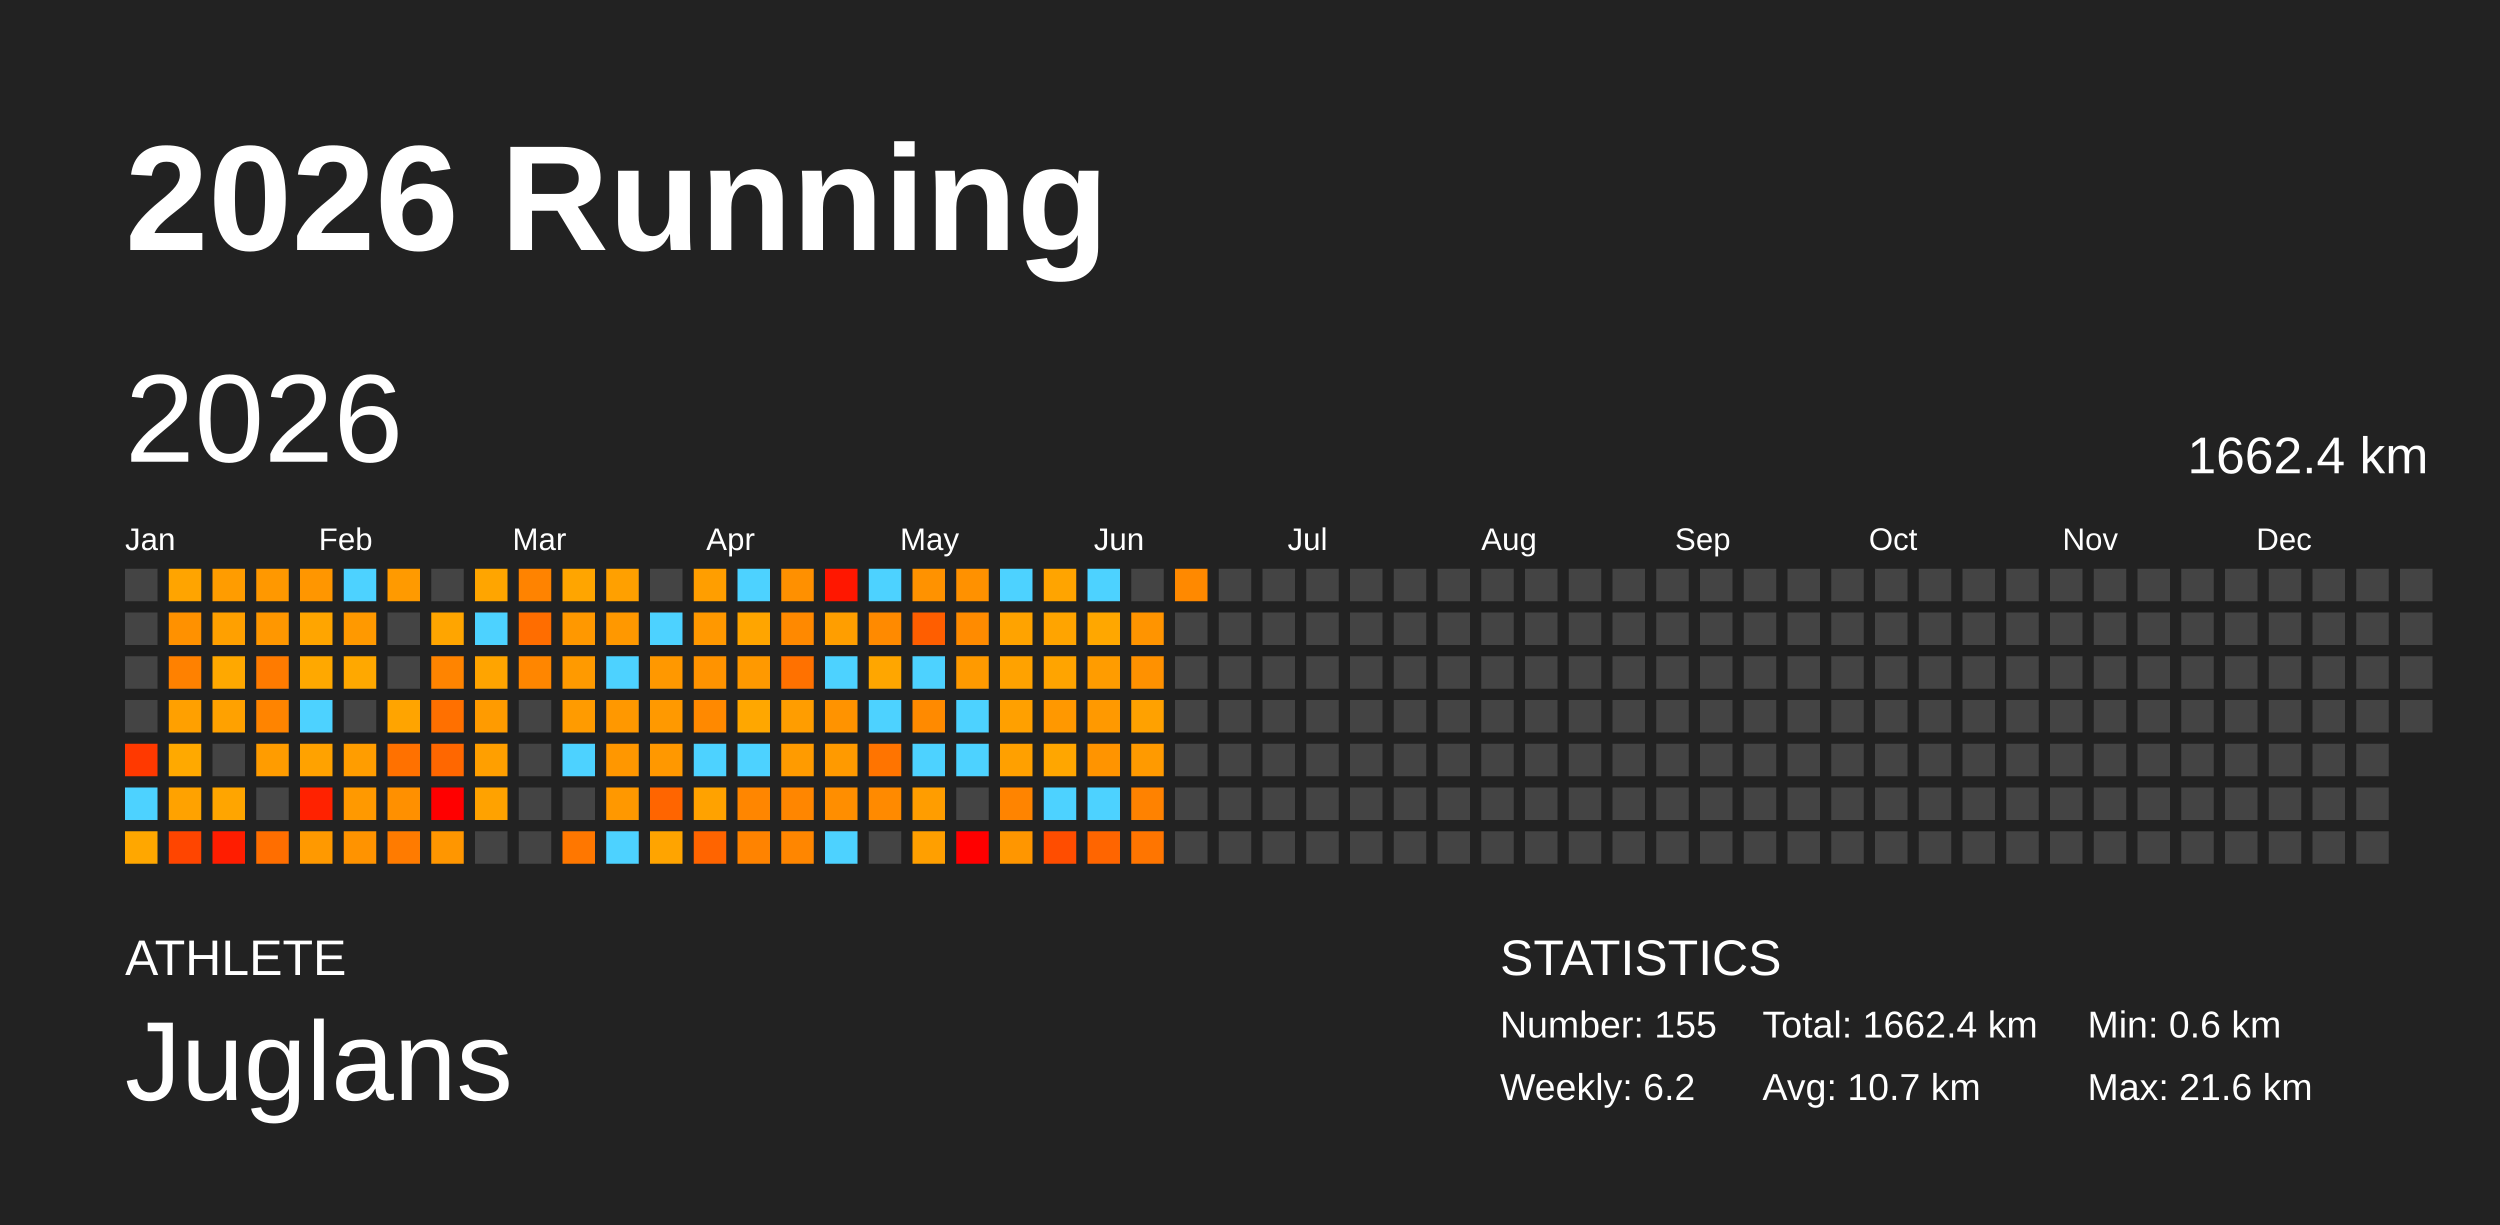
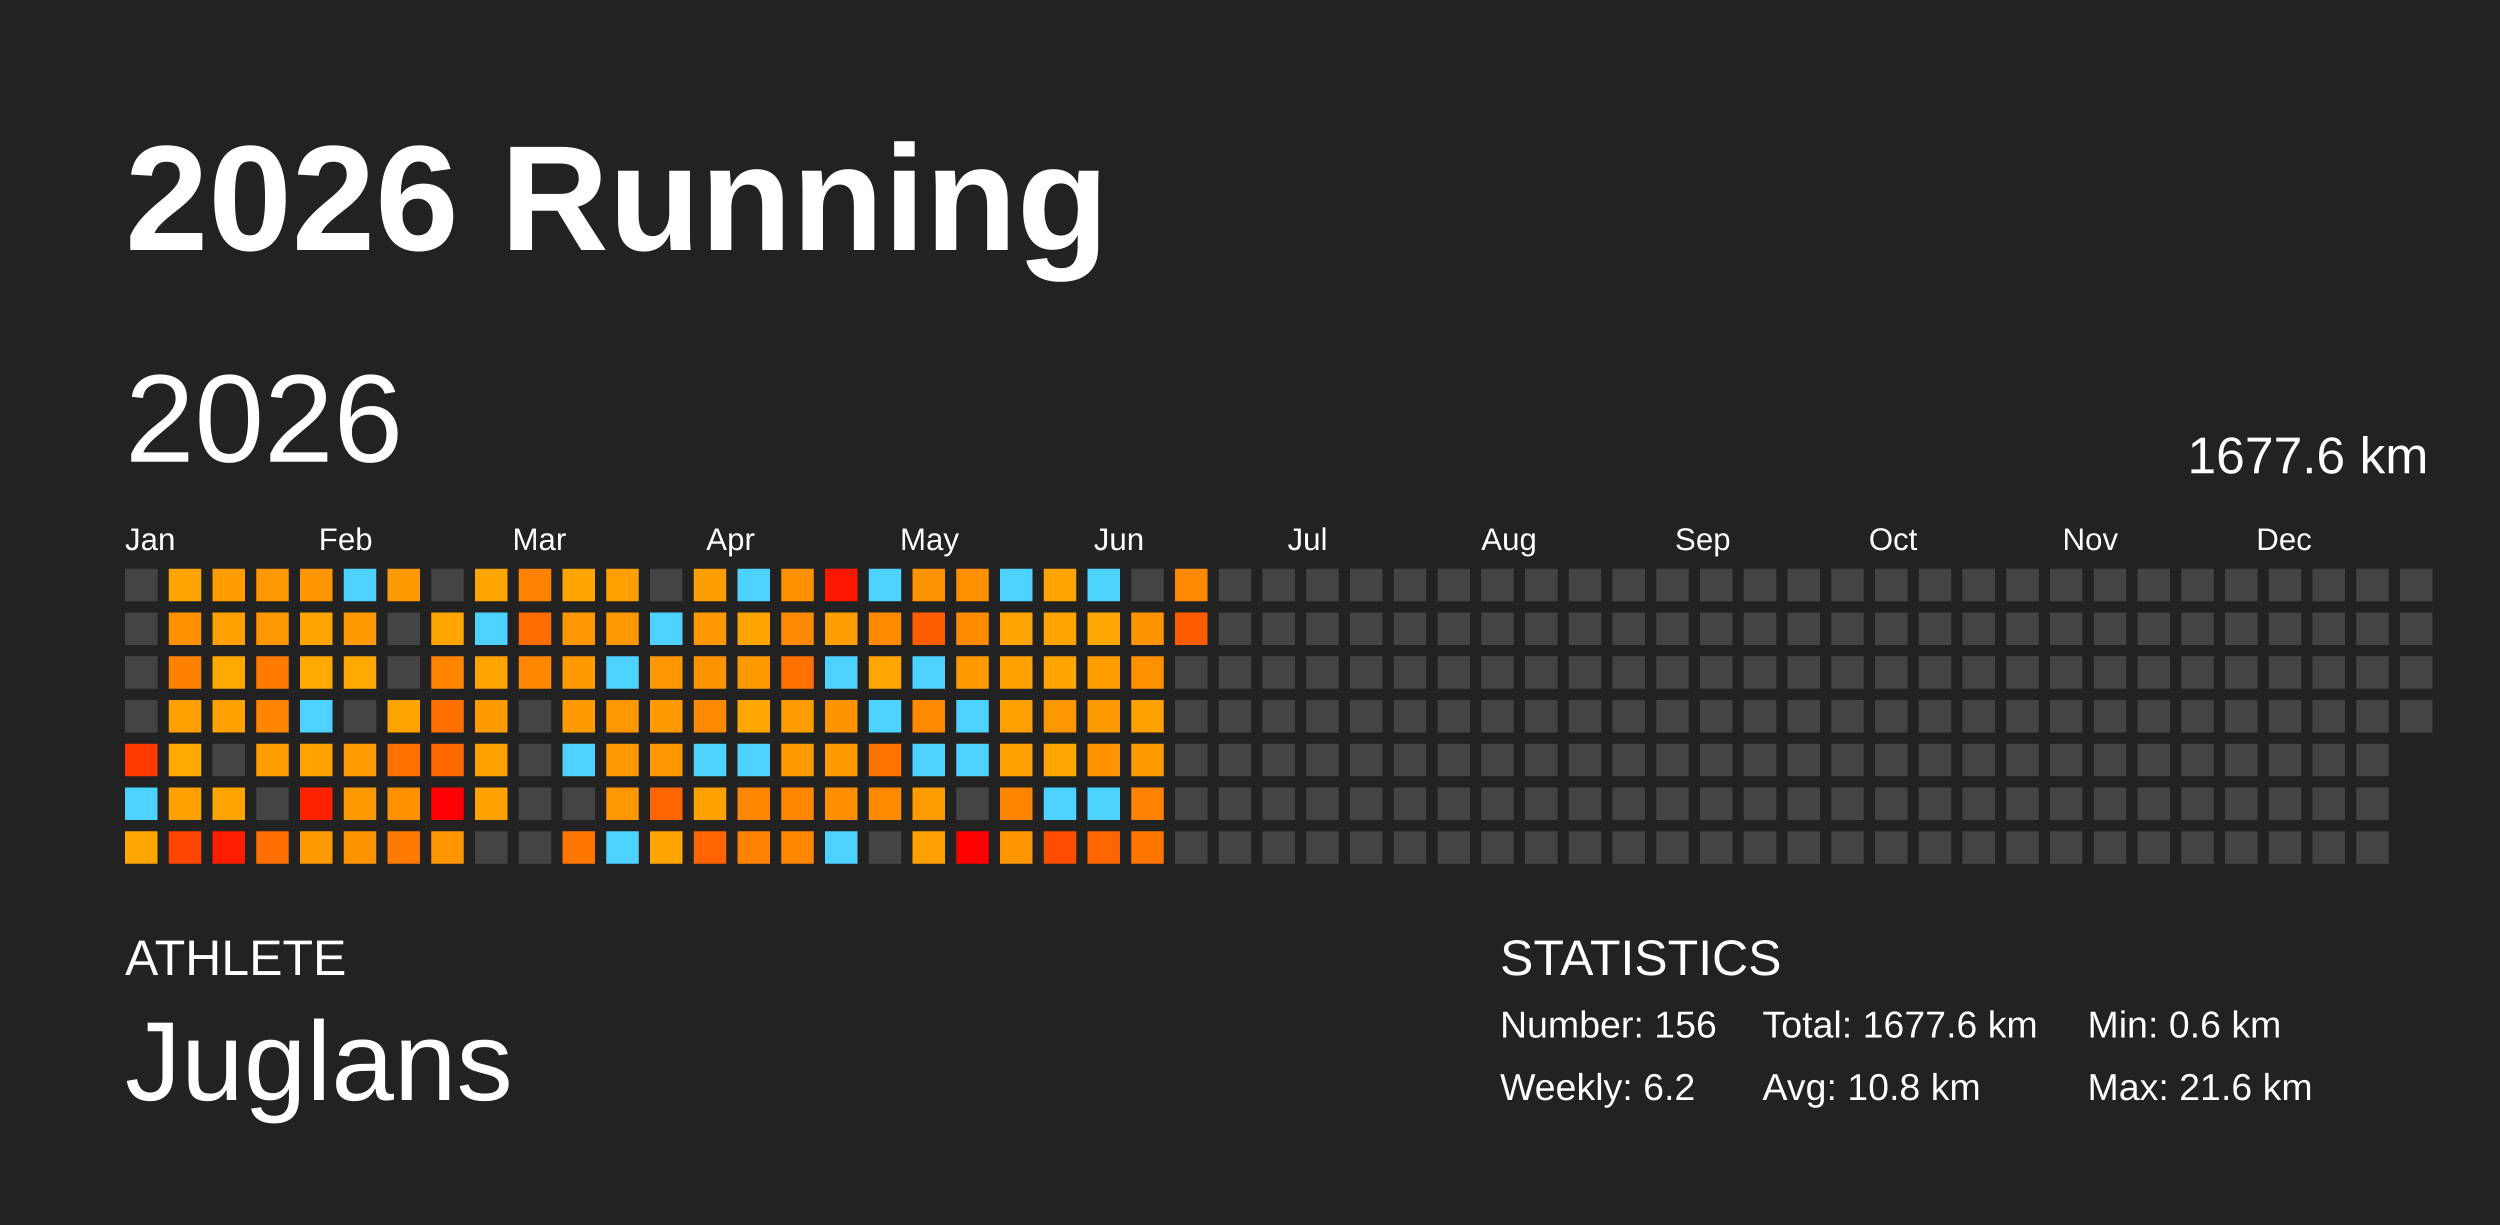
<svg xmlns="http://www.w3.org/2000/svg" baseProfile="full" height="98mm" version="1.1" viewBox="0,0,200,98" width="200mm">
  <defs />
  <rect fill="#222222" height="98" width="200" x="0" y="0" />
  <text fill="#FFFFFF" style="font-size:12px; font-family:Arial; font-weight:bold;" x="10" y="20">2026 Running</text>
  <text fill="#FFFFFF" style="font-size:4px; font-family:Arial" x="10" y="78">ATHLETE</text>
  <text fill="#FFFFFF" style="font-size:9px; font-family:Arial" x="10" y="88">Juglans</text>
  <text fill="#FFFFFF" style="font-size:4px; font-family:Arial" x="120" y="78">STATISTICS</text>
-   <text fill="#FFFFFF" style="font-size:3px; font-family:Arial" x="120" y="83">Number: 155</text>
+   <text fill="#FFFFFF" style="font-size:3px; font-family:Arial" x="120" y="83">Number: 156</text>
  <text fill="#FFFFFF" style="font-size:3px; font-family:Arial" x="120" y="88">Weekly: 6.2</text>
-   <text fill="#FFFFFF" style="font-size:3px; font-family:Arial" x="141" y="83">Total: 1662.4 km</text>
-   <text fill="#FFFFFF" style="font-size:3px; font-family:Arial" x="141" y="88">Avg: 10.7 km</text>
+   <text fill="#FFFFFF" style="font-size:3px; font-family:Arial" x="141" y="83">Total: 1677.6 km</text>
+   <text fill="#FFFFFF" style="font-size:3px; font-family:Arial" x="141" y="88">Avg: 10.8 km</text>
  <text fill="#FFFFFF" style="font-size:3px; font-family:Arial" x="167" y="83">Min: 0.6 km</text>
  <text fill="#FFFFFF" style="font-size:3px; font-family:Arial" x="167" y="88">Max: 21.6 km</text>
  <text dominant-baseline="hanging" fill="#FFFFFF" style="font-size:10.0px; font-family:Arial;" x="10" y="30">2026</text>
-   <text dominant-baseline="hanging" fill="#FFFFFF" style="font-size:4.125px; font-family:Arial;" x="175" y="35">1662.4 km</text>
+   <text dominant-baseline="hanging" fill="#FFFFFF" style="font-size:4.125px; font-family:Arial;" x="175" y="35">1677.6 km</text>
  <text fill="#FFFFFF" style="font-size:2.5px; font-family:Arial" x="10.0" y="44">Jan</text>
  <text fill="#FFFFFF" style="font-size:2.5px; font-family:Arial" x="25.5" y="44">Feb</text>
  <text fill="#FFFFFF" style="font-size:2.5px; font-family:Arial" x="41.0" y="44">Mar</text>
  <text fill="#FFFFFF" style="font-size:2.5px; font-family:Arial" x="56.5" y="44">Apr</text>
  <text fill="#FFFFFF" style="font-size:2.5px; font-family:Arial" x="72.0" y="44">May</text>
  <text fill="#FFFFFF" style="font-size:2.5px; font-family:Arial" x="87.5" y="44">Jun</text>
  <text fill="#FFFFFF" style="font-size:2.5px; font-family:Arial" x="103.0" y="44">Jul</text>
  <text fill="#FFFFFF" style="font-size:2.5px; font-family:Arial" x="118.5" y="44">Aug</text>
  <text fill="#FFFFFF" style="font-size:2.5px; font-family:Arial" x="134.0" y="44">Sep</text>
  <text fill="#FFFFFF" style="font-size:2.5px; font-family:Arial" x="149.5" y="44">Oct</text>
  <text fill="#FFFFFF" style="font-size:2.5px; font-family:Arial" x="165.0" y="44">Nov</text>
  <text fill="#FFFFFF" style="font-size:2.5px; font-family:Arial" x="180.5" y="44">Dec</text>
  <rect fill="#444444" height="2.6" width="2.6" x="10.0" y="45.5" />
  <rect fill="#444444" height="2.6" width="2.6" x="10.0" y="49.0" />
  <rect fill="#444444" height="2.6" width="2.6" x="10.0" y="52.5" />
  <rect fill="#444444" height="2.6" width="2.6" x="10.0" y="56.0" />
  <rect fill="#ff3900" height="2.6" width="2.6" x="10.0" y="59.5" />
  <rect fill="#4dd2ff" height="2.6" width="2.6" x="10.0" y="63.0" />
  <rect fill="#ffa700" height="2.6" width="2.6" x="10.0" y="66.5" />
  <rect fill="#ffa400" height="2.6" width="2.6" x="13.5" y="45.5" />
  <rect fill="#ff9100" height="2.6" width="2.6" x="13.5" y="49.0" />
  <rect fill="#ff8100" height="2.6" width="2.6" x="13.5" y="52.5" />
  <rect fill="#ffa000" height="2.6" width="2.6" x="13.5" y="56.0" />
  <rect fill="#ffa900" height="2.6" width="2.6" x="13.5" y="59.5" />
  <rect fill="#ffa200" height="2.6" width="2.6" x="13.5" y="63.0" />
  <rect fill="#ff4500" height="2.6" width="2.6" x="13.5" y="66.5" />
  <rect fill="#ff9c00" height="2.6" width="2.6" x="17.0" y="45.5" />
  <rect fill="#ffa000" height="2.6" width="2.6" x="17.0" y="49.0" />
  <rect fill="#ffa800" height="2.6" width="2.6" x="17.0" y="52.5" />
  <rect fill="#ffa100" height="2.6" width="2.6" x="17.0" y="56.0" />
  <rect fill="#444444" height="2.6" width="2.6" x="17.0" y="59.5" />
  <rect fill="#ffa500" height="2.6" width="2.6" x="17.0" y="63.0" />
  <rect fill="#ff1d00" height="2.6" width="2.6" x="17.0" y="66.5" />
  <rect fill="#ff9800" height="2.6" width="2.6" x="20.5" y="45.5" />
  <rect fill="#ff9700" height="2.6" width="2.6" x="20.5" y="49.0" />
  <rect fill="#ff7b00" height="2.6" width="2.6" x="20.5" y="52.5" />
  <rect fill="#ff8400" height="2.6" width="2.6" x="20.5" y="56.0" />
  <rect fill="#ff9c00" height="2.6" width="2.6" x="20.5" y="59.5" />
  <rect fill="#444444" height="2.6" width="2.6" x="20.5" y="63.0" />
  <rect fill="#ff6e00" height="2.6" width="2.6" x="20.5" y="66.5" />
  <rect fill="#ff9600" height="2.6" width="2.6" x="24.0" y="45.5" />
  <rect fill="#ffa500" height="2.6" width="2.6" x="24.0" y="49.0" />
  <rect fill="#ffa800" height="2.6" width="2.6" x="24.0" y="52.5" />
  <rect fill="#4dd2ff" height="2.6" width="2.6" x="24.0" y="56.0" />
  <rect fill="#ffa200" height="2.6" width="2.6" x="24.0" y="59.5" />
  <rect fill="#ff2200" height="2.6" width="2.6" x="24.0" y="63.0" />
  <rect fill="#ff9900" height="2.6" width="2.6" x="24.0" y="66.5" />
  <rect fill="#4dd2ff" height="2.6" width="2.6" x="27.5" y="45.5" />
  <rect fill="#ff9900" height="2.6" width="2.6" x="27.5" y="49.0" />
  <rect fill="#ffa800" height="2.6" width="2.6" x="27.5" y="52.5" />
  <rect fill="#444444" height="2.6" width="2.6" x="27.5" y="56.0" />
  <rect fill="#ff9d00" height="2.6" width="2.6" x="27.5" y="59.5" />
  <rect fill="#ff9900" height="2.6" width="2.6" x="27.5" y="63.0" />
  <rect fill="#ff9300" height="2.6" width="2.6" x="27.5" y="66.5" />
  <rect fill="#ff9a00" height="2.6" width="2.6" x="31.0" y="45.5" />
  <rect fill="#444444" height="2.6" width="2.6" x="31.0" y="49.0" />
  <rect fill="#444444" height="2.6" width="2.6" x="31.0" y="52.5" />
  <rect fill="#ffa400" height="2.6" width="2.6" x="31.0" y="56.0" />
  <rect fill="#ff7100" height="2.6" width="2.6" x="31.0" y="59.5" />
  <rect fill="#ff9000" height="2.6" width="2.6" x="31.0" y="63.0" />
  <rect fill="#ff7b00" height="2.6" width="2.6" x="31.0" y="66.5" />
  <rect fill="#444444" height="2.6" width="2.6" x="34.5" y="45.5" />
  <rect fill="#ffa500" height="2.6" width="2.6" x="34.5" y="49.0" />
  <rect fill="#ff8400" height="2.6" width="2.6" x="34.5" y="52.5" />
  <rect fill="#ff7000" height="2.6" width="2.6" x="34.5" y="56.0" />
  <rect fill="#ff6700" height="2.6" width="2.6" x="34.5" y="59.5" />
  <rect fill="red" height="2.6" width="2.6" x="34.5" y="63.0" />
  <rect fill="#ff9600" height="2.6" width="2.6" x="34.5" y="66.5" />
  <rect fill="#ffa500" height="2.6" width="2.6" x="38.0" y="45.5" />
  <rect fill="#4dd2ff" height="2.6" width="2.6" x="38.0" y="49.0" />
  <rect fill="#ffa400" height="2.6" width="2.6" x="38.0" y="52.5" />
  <rect fill="#ff9b00" height="2.6" width="2.6" x="38.0" y="56.0" />
  <rect fill="#ff9f00" height="2.6" width="2.6" x="38.0" y="59.5" />
  <rect fill="#ffa200" height="2.6" width="2.6" x="38.0" y="63.0" />
  <rect fill="#444444" height="2.6" width="2.6" x="38.0" y="66.5" />
  <rect fill="#ff8300" height="2.6" width="2.6" x="41.5" y="45.5" />
  <rect fill="#ff6d00" height="2.6" width="2.6" x="41.5" y="49.0" />
  <rect fill="#ff8600" height="2.6" width="2.6" x="41.5" y="52.5" />
  <rect fill="#444444" height="2.6" width="2.6" x="41.5" y="56.0" />
  <rect fill="#444444" height="2.6" width="2.6" x="41.5" y="59.5" />
  <rect fill="#444444" height="2.6" width="2.6" x="41.5" y="63.0" />
  <rect fill="#444444" height="2.6" width="2.6" x="41.5" y="66.5" />
  <rect fill="#ffa500" height="2.6" width="2.6" x="45.0" y="45.5" />
  <rect fill="#ff9800" height="2.6" width="2.6" x="45.0" y="49.0" />
  <rect fill="#ff9a00" height="2.6" width="2.6" x="45.0" y="52.5" />
  <rect fill="#ff9b00" height="2.6" width="2.6" x="45.0" y="56.0" />
  <rect fill="#4dd2ff" height="2.6" width="2.6" x="45.0" y="59.5" />
  <rect fill="#444444" height="2.6" width="2.6" x="45.0" y="63.0" />
  <rect fill="#ff7700" height="2.6" width="2.6" x="45.0" y="66.5" />
  <rect fill="#ffa000" height="2.6" width="2.6" x="48.5" y="45.5" />
  <rect fill="#ff9800" height="2.6" width="2.6" x="48.5" y="49.0" />
  <rect fill="#4dd2ff" height="2.6" width="2.6" x="48.5" y="52.5" />
  <rect fill="#ff9800" height="2.6" width="2.6" x="48.5" y="56.0" />
  <rect fill="#ff9700" height="2.6" width="2.6" x="48.5" y="59.5" />
  <rect fill="#ff9800" height="2.6" width="2.6" x="48.5" y="63.0" />
  <rect fill="#4dd2ff" height="2.6" width="2.6" x="48.5" y="66.5" />
  <rect fill="#444444" height="2.6" width="2.6" x="52.0" y="45.5" />
  <rect fill="#4dd2ff" height="2.6" width="2.6" x="52.0" y="49.0" />
  <rect fill="#ff9800" height="2.6" width="2.6" x="52.0" y="52.5" />
  <rect fill="#ff9900" height="2.6" width="2.6" x="52.0" y="56.0" />
  <rect fill="#ff9800" height="2.6" width="2.6" x="52.0" y="59.5" />
  <rect fill="#ff6500" height="2.6" width="2.6" x="52.0" y="63.0" />
  <rect fill="#ffa400" height="2.6" width="2.6" x="52.0" y="66.5" />
  <rect fill="#ff9e00" height="2.6" width="2.6" x="55.5" y="45.5" />
  <rect fill="#ff9800" height="2.6" width="2.6" x="55.5" y="49.0" />
  <rect fill="#ff9300" height="2.6" width="2.6" x="55.5" y="52.5" />
  <rect fill="#ff8900" height="2.6" width="2.6" x="55.5" y="56.0" />
  <rect fill="#4dd2ff" height="2.6" width="2.6" x="55.5" y="59.5" />
  <rect fill="#ffa200" height="2.6" width="2.6" x="55.5" y="63.0" />
  <rect fill="#ff6400" height="2.6" width="2.6" x="55.5" y="66.5" />
  <rect fill="#4dd2ff" height="2.6" width="2.6" x="59.0" y="45.5" />
  <rect fill="#ffa500" height="2.6" width="2.6" x="59.0" y="49.0" />
  <rect fill="#ff9900" height="2.6" width="2.6" x="59.0" y="52.5" />
  <rect fill="#ffa700" height="2.6" width="2.6" x="59.0" y="56.0" />
  <rect fill="#4dd2ff" height="2.6" width="2.6" x="59.0" y="59.5" />
  <rect fill="#ff8600" height="2.6" width="2.6" x="59.0" y="63.0" />
  <rect fill="#ff8300" height="2.6" width="2.6" x="59.0" y="66.5" />
  <rect fill="#ff9000" height="2.6" width="2.6" x="62.5" y="45.5" />
  <rect fill="#ff8900" height="2.6" width="2.6" x="62.5" y="49.0" />
  <rect fill="#ff7100" height="2.6" width="2.6" x="62.5" y="52.5" />
  <rect fill="#ff9d00" height="2.6" width="2.6" x="62.5" y="56.0" />
  <rect fill="#ff9b00" height="2.6" width="2.6" x="62.5" y="59.5" />
  <rect fill="#ff8600" height="2.6" width="2.6" x="62.5" y="63.0" />
  <rect fill="#ff8600" height="2.6" width="2.6" x="62.5" y="66.5" />
  <rect fill="#ff1700" height="2.6" width="2.6" x="66.0" y="45.5" />
  <rect fill="#ff9e00" height="2.6" width="2.6" x="66.0" y="49.0" />
  <rect fill="#4dd2ff" height="2.6" width="2.6" x="66.0" y="52.5" />
  <rect fill="#ff9300" height="2.6" width="2.6" x="66.0" y="56.0" />
  <rect fill="#ff9a00" height="2.6" width="2.6" x="66.0" y="59.5" />
  <rect fill="#ff8e00" height="2.6" width="2.6" x="66.0" y="63.0" />
  <rect fill="#4dd2ff" height="2.6" width="2.6" x="66.0" y="66.5" />
  <rect fill="#4dd2ff" height="2.6" width="2.6" x="69.5" y="45.5" />
  <rect fill="#ff8a00" height="2.6" width="2.6" x="69.5" y="49.0" />
  <rect fill="#ffa600" height="2.6" width="2.6" x="69.5" y="52.5" />
  <rect fill="#4dd2ff" height="2.6" width="2.6" x="69.5" y="56.0" />
  <rect fill="#ff7400" height="2.6" width="2.6" x="69.5" y="59.5" />
  <rect fill="#ff8a00" height="2.6" width="2.6" x="69.5" y="63.0" />
  <rect fill="#444444" height="2.6" width="2.6" x="69.5" y="66.5" />
  <rect fill="#ff9200" height="2.6" width="2.6" x="73.0" y="45.5" />
  <rect fill="#ff5e00" height="2.6" width="2.6" x="73.0" y="49.0" />
  <rect fill="#4dd2ff" height="2.6" width="2.6" x="73.0" y="52.5" />
  <rect fill="#ff8a00" height="2.6" width="2.6" x="73.0" y="56.0" />
  <rect fill="#4dd2ff" height="2.6" width="2.6" x="73.0" y="59.5" />
  <rect fill="#ff9d00" height="2.6" width="2.6" x="73.0" y="63.0" />
  <rect fill="#ff9f00" height="2.6" width="2.6" x="73.0" y="66.5" />
  <rect fill="#ff9100" height="2.6" width="2.6" x="76.5" y="45.5" />
  <rect fill="#ff8b00" height="2.6" width="2.6" x="76.5" y="49.0" />
  <rect fill="#ff9a00" height="2.6" width="2.6" x="76.5" y="52.5" />
  <rect fill="#4dd2ff" height="2.6" width="2.6" x="76.5" y="56.0" />
  <rect fill="#4dd2ff" height="2.6" width="2.6" x="76.5" y="59.5" />
  <rect fill="#444444" height="2.6" width="2.6" x="76.5" y="63.0" />
  <rect fill="red" height="2.6" width="2.6" x="76.5" y="66.5" />
  <rect fill="#4dd2ff" height="2.6" width="2.6" x="80.0" y="45.5" />
  <rect fill="#ffa300" height="2.6" width="2.6" x="80.0" y="49.0" />
  <rect fill="#ffa200" height="2.6" width="2.6" x="80.0" y="52.5" />
  <rect fill="#ffa000" height="2.6" width="2.6" x="80.0" y="56.0" />
  <rect fill="#ffa000" height="2.6" width="2.6" x="80.0" y="59.5" />
  <rect fill="#ff8400" height="2.6" width="2.6" x="80.0" y="63.0" />
  <rect fill="#ff9600" height="2.6" width="2.6" x="80.0" y="66.5" />
  <rect fill="#ffa400" height="2.6" width="2.6" x="83.5" y="45.5" />
  <rect fill="#ffa400" height="2.6" width="2.6" x="83.5" y="49.0" />
  <rect fill="#ffa400" height="2.6" width="2.6" x="83.5" y="52.5" />
  <rect fill="#ff9800" height="2.6" width="2.6" x="83.5" y="56.0" />
  <rect fill="#ffa600" height="2.6" width="2.6" x="83.5" y="59.5" />
  <rect fill="#4dd2ff" height="2.6" width="2.6" x="83.5" y="63.0" />
  <rect fill="#ff4d00" height="2.6" width="2.6" x="83.5" y="66.5" />
  <rect fill="#4dd2ff" height="2.6" width="2.6" x="87.0" y="45.5" />
  <rect fill="#ffa700" height="2.6" width="2.6" x="87.0" y="49.0" />
  <rect fill="#ff9c00" height="2.6" width="2.6" x="87.0" y="52.5" />
  <rect fill="#ff9900" height="2.6" width="2.6" x="87.0" y="56.0" />
  <rect fill="#ff9400" height="2.6" width="2.6" x="87.0" y="59.5" />
  <rect fill="#4dd2ff" height="2.6" width="2.6" x="87.0" y="63.0" />
  <rect fill="#ff6500" height="2.6" width="2.6" x="87.0" y="66.5" />
  <rect fill="#444444" height="2.6" width="2.6" x="90.5" y="45.5" />
  <rect fill="#ff9400" height="2.6" width="2.6" x="90.5" y="49.0" />
  <rect fill="#ff9100" height="2.6" width="2.6" x="90.5" y="52.5" />
  <rect fill="#ffa100" height="2.6" width="2.6" x="90.5" y="56.0" />
  <rect fill="#ff9a00" height="2.6" width="2.6" x="90.5" y="59.5" />
  <rect fill="#ff8200" height="2.6" width="2.6" x="90.5" y="63.0" />
  <rect fill="#ff7500" height="2.6" width="2.6" x="90.5" y="66.5" />
  <rect fill="#ff8900" height="2.6" width="2.6" x="94.0" y="45.5" />
-   <rect fill="#444444" height="2.6" width="2.6" x="94.0" y="49.0" />
+   <rect fill="#ff5c00" height="2.6" width="2.6" x="94.0" y="49.0" />
  <rect fill="#444444" height="2.6" width="2.6" x="94.0" y="52.5" />
  <rect fill="#444444" height="2.6" width="2.6" x="94.0" y="56.0" />
  <rect fill="#444444" height="2.6" width="2.6" x="94.0" y="59.5" />
  <rect fill="#444444" height="2.6" width="2.6" x="94.0" y="63.0" />
  <rect fill="#444444" height="2.6" width="2.6" x="94.0" y="66.5" />
  <rect fill="#444444" height="2.6" width="2.6" x="97.5" y="45.5" />
  <rect fill="#444444" height="2.6" width="2.6" x="97.5" y="49.0" />
  <rect fill="#444444" height="2.6" width="2.6" x="97.5" y="52.5" />
  <rect fill="#444444" height="2.6" width="2.6" x="97.5" y="56.0" />
  <rect fill="#444444" height="2.6" width="2.6" x="97.5" y="59.5" />
  <rect fill="#444444" height="2.6" width="2.6" x="97.5" y="63.0" />
  <rect fill="#444444" height="2.6" width="2.6" x="97.5" y="66.5" />
  <rect fill="#444444" height="2.6" width="2.6" x="101.0" y="45.5" />
  <rect fill="#444444" height="2.6" width="2.6" x="101.0" y="49.0" />
  <rect fill="#444444" height="2.6" width="2.6" x="101.0" y="52.5" />
  <rect fill="#444444" height="2.6" width="2.6" x="101.0" y="56.0" />
  <rect fill="#444444" height="2.6" width="2.6" x="101.0" y="59.5" />
  <rect fill="#444444" height="2.6" width="2.6" x="101.0" y="63.0" />
  <rect fill="#444444" height="2.6" width="2.6" x="101.0" y="66.5" />
  <rect fill="#444444" height="2.6" width="2.6" x="104.5" y="45.5" />
  <rect fill="#444444" height="2.6" width="2.6" x="104.5" y="49.0" />
  <rect fill="#444444" height="2.6" width="2.6" x="104.5" y="52.5" />
  <rect fill="#444444" height="2.6" width="2.6" x="104.5" y="56.0" />
  <rect fill="#444444" height="2.6" width="2.6" x="104.5" y="59.5" />
  <rect fill="#444444" height="2.6" width="2.6" x="104.5" y="63.0" />
  <rect fill="#444444" height="2.6" width="2.6" x="104.5" y="66.5" />
  <rect fill="#444444" height="2.6" width="2.6" x="108.0" y="45.5" />
  <rect fill="#444444" height="2.6" width="2.6" x="108.0" y="49.0" />
  <rect fill="#444444" height="2.6" width="2.6" x="108.0" y="52.5" />
  <rect fill="#444444" height="2.6" width="2.6" x="108.0" y="56.0" />
  <rect fill="#444444" height="2.6" width="2.6" x="108.0" y="59.5" />
  <rect fill="#444444" height="2.6" width="2.6" x="108.0" y="63.0" />
  <rect fill="#444444" height="2.6" width="2.6" x="108.0" y="66.5" />
  <rect fill="#444444" height="2.6" width="2.6" x="111.5" y="45.5" />
  <rect fill="#444444" height="2.6" width="2.6" x="111.5" y="49.0" />
  <rect fill="#444444" height="2.6" width="2.6" x="111.5" y="52.5" />
  <rect fill="#444444" height="2.6" width="2.6" x="111.5" y="56.0" />
  <rect fill="#444444" height="2.6" width="2.6" x="111.5" y="59.5" />
  <rect fill="#444444" height="2.6" width="2.6" x="111.5" y="63.0" />
  <rect fill="#444444" height="2.6" width="2.6" x="111.5" y="66.5" />
  <rect fill="#444444" height="2.6" width="2.6" x="115.0" y="45.5" />
  <rect fill="#444444" height="2.6" width="2.6" x="115.0" y="49.0" />
  <rect fill="#444444" height="2.6" width="2.6" x="115.0" y="52.5" />
  <rect fill="#444444" height="2.6" width="2.6" x="115.0" y="56.0" />
  <rect fill="#444444" height="2.6" width="2.6" x="115.0" y="59.5" />
  <rect fill="#444444" height="2.6" width="2.6" x="115.0" y="63.0" />
  <rect fill="#444444" height="2.6" width="2.6" x="115.0" y="66.5" />
  <rect fill="#444444" height="2.6" width="2.6" x="118.5" y="45.5" />
  <rect fill="#444444" height="2.6" width="2.6" x="118.5" y="49.0" />
  <rect fill="#444444" height="2.6" width="2.6" x="118.5" y="52.5" />
  <rect fill="#444444" height="2.6" width="2.6" x="118.5" y="56.0" />
  <rect fill="#444444" height="2.6" width="2.6" x="118.5" y="59.5" />
  <rect fill="#444444" height="2.6" width="2.6" x="118.5" y="63.0" />
  <rect fill="#444444" height="2.6" width="2.6" x="118.5" y="66.5" />
  <rect fill="#444444" height="2.6" width="2.6" x="122.0" y="45.5" />
  <rect fill="#444444" height="2.6" width="2.6" x="122.0" y="49.0" />
  <rect fill="#444444" height="2.6" width="2.6" x="122.0" y="52.5" />
  <rect fill="#444444" height="2.6" width="2.6" x="122.0" y="56.0" />
  <rect fill="#444444" height="2.6" width="2.6" x="122.0" y="59.5" />
  <rect fill="#444444" height="2.6" width="2.6" x="122.0" y="63.0" />
  <rect fill="#444444" height="2.6" width="2.6" x="122.0" y="66.5" />
  <rect fill="#444444" height="2.6" width="2.6" x="125.5" y="45.5" />
  <rect fill="#444444" height="2.6" width="2.6" x="125.5" y="49.0" />
  <rect fill="#444444" height="2.6" width="2.6" x="125.5" y="52.5" />
  <rect fill="#444444" height="2.6" width="2.6" x="125.5" y="56.0" />
  <rect fill="#444444" height="2.6" width="2.6" x="125.5" y="59.5" />
  <rect fill="#444444" height="2.6" width="2.6" x="125.5" y="63.0" />
  <rect fill="#444444" height="2.6" width="2.6" x="125.5" y="66.5" />
  <rect fill="#444444" height="2.6" width="2.6" x="129.0" y="45.5" />
  <rect fill="#444444" height="2.6" width="2.6" x="129.0" y="49.0" />
  <rect fill="#444444" height="2.6" width="2.6" x="129.0" y="52.5" />
  <rect fill="#444444" height="2.6" width="2.6" x="129.0" y="56.0" />
  <rect fill="#444444" height="2.6" width="2.6" x="129.0" y="59.5" />
  <rect fill="#444444" height="2.6" width="2.6" x="129.0" y="63.0" />
  <rect fill="#444444" height="2.6" width="2.6" x="129.0" y="66.5" />
  <rect fill="#444444" height="2.6" width="2.6" x="132.5" y="45.5" />
  <rect fill="#444444" height="2.6" width="2.6" x="132.5" y="49.0" />
  <rect fill="#444444" height="2.6" width="2.6" x="132.5" y="52.5" />
  <rect fill="#444444" height="2.6" width="2.6" x="132.5" y="56.0" />
  <rect fill="#444444" height="2.6" width="2.6" x="132.5" y="59.5" />
  <rect fill="#444444" height="2.6" width="2.6" x="132.5" y="63.0" />
  <rect fill="#444444" height="2.6" width="2.6" x="132.5" y="66.5" />
  <rect fill="#444444" height="2.6" width="2.6" x="136.0" y="45.5" />
  <rect fill="#444444" height="2.6" width="2.6" x="136.0" y="49.0" />
  <rect fill="#444444" height="2.6" width="2.6" x="136.0" y="52.5" />
  <rect fill="#444444" height="2.6" width="2.6" x="136.0" y="56.0" />
  <rect fill="#444444" height="2.6" width="2.6" x="136.0" y="59.5" />
  <rect fill="#444444" height="2.6" width="2.6" x="136.0" y="63.0" />
  <rect fill="#444444" height="2.6" width="2.6" x="136.0" y="66.5" />
  <rect fill="#444444" height="2.6" width="2.6" x="139.5" y="45.5" />
  <rect fill="#444444" height="2.6" width="2.6" x="139.5" y="49.0" />
  <rect fill="#444444" height="2.6" width="2.6" x="139.5" y="52.5" />
  <rect fill="#444444" height="2.6" width="2.6" x="139.5" y="56.0" />
  <rect fill="#444444" height="2.6" width="2.6" x="139.5" y="59.5" />
  <rect fill="#444444" height="2.6" width="2.6" x="139.5" y="63.0" />
  <rect fill="#444444" height="2.6" width="2.6" x="139.5" y="66.5" />
  <rect fill="#444444" height="2.6" width="2.6" x="143.0" y="45.5" />
  <rect fill="#444444" height="2.6" width="2.6" x="143.0" y="49.0" />
  <rect fill="#444444" height="2.6" width="2.6" x="143.0" y="52.5" />
  <rect fill="#444444" height="2.6" width="2.6" x="143.0" y="56.0" />
  <rect fill="#444444" height="2.6" width="2.6" x="143.0" y="59.5" />
  <rect fill="#444444" height="2.6" width="2.6" x="143.0" y="63.0" />
  <rect fill="#444444" height="2.6" width="2.6" x="143.0" y="66.5" />
  <rect fill="#444444" height="2.6" width="2.6" x="146.5" y="45.5" />
  <rect fill="#444444" height="2.6" width="2.6" x="146.5" y="49.0" />
  <rect fill="#444444" height="2.6" width="2.6" x="146.5" y="52.5" />
  <rect fill="#444444" height="2.6" width="2.6" x="146.5" y="56.0" />
  <rect fill="#444444" height="2.6" width="2.6" x="146.5" y="59.5" />
  <rect fill="#444444" height="2.6" width="2.6" x="146.5" y="63.0" />
  <rect fill="#444444" height="2.6" width="2.6" x="146.5" y="66.5" />
  <rect fill="#444444" height="2.6" width="2.6" x="150.0" y="45.5" />
  <rect fill="#444444" height="2.6" width="2.6" x="150.0" y="49.0" />
  <rect fill="#444444" height="2.6" width="2.6" x="150.0" y="52.5" />
  <rect fill="#444444" height="2.6" width="2.6" x="150.0" y="56.0" />
  <rect fill="#444444" height="2.6" width="2.6" x="150.0" y="59.5" />
  <rect fill="#444444" height="2.6" width="2.6" x="150.0" y="63.0" />
  <rect fill="#444444" height="2.6" width="2.6" x="150.0" y="66.5" />
  <rect fill="#444444" height="2.6" width="2.6" x="153.5" y="45.5" />
  <rect fill="#444444" height="2.6" width="2.6" x="153.5" y="49.0" />
  <rect fill="#444444" height="2.6" width="2.6" x="153.5" y="52.5" />
  <rect fill="#444444" height="2.6" width="2.6" x="153.5" y="56.0" />
  <rect fill="#444444" height="2.6" width="2.6" x="153.5" y="59.5" />
  <rect fill="#444444" height="2.6" width="2.6" x="153.5" y="63.0" />
  <rect fill="#444444" height="2.6" width="2.6" x="153.5" y="66.5" />
  <rect fill="#444444" height="2.6" width="2.6" x="157.0" y="45.5" />
  <rect fill="#444444" height="2.6" width="2.6" x="157.0" y="49.0" />
  <rect fill="#444444" height="2.6" width="2.6" x="157.0" y="52.5" />
  <rect fill="#444444" height="2.6" width="2.6" x="157.0" y="56.0" />
  <rect fill="#444444" height="2.6" width="2.6" x="157.0" y="59.5" />
  <rect fill="#444444" height="2.6" width="2.6" x="157.0" y="63.0" />
  <rect fill="#444444" height="2.6" width="2.6" x="157.0" y="66.5" />
  <rect fill="#444444" height="2.6" width="2.6" x="160.5" y="45.5" />
  <rect fill="#444444" height="2.6" width="2.6" x="160.5" y="49.0" />
  <rect fill="#444444" height="2.6" width="2.6" x="160.5" y="52.5" />
  <rect fill="#444444" height="2.6" width="2.6" x="160.5" y="56.0" />
  <rect fill="#444444" height="2.6" width="2.6" x="160.5" y="59.5" />
  <rect fill="#444444" height="2.6" width="2.6" x="160.5" y="63.0" />
  <rect fill="#444444" height="2.6" width="2.6" x="160.5" y="66.5" />
  <rect fill="#444444" height="2.6" width="2.6" x="164.0" y="45.5" />
  <rect fill="#444444" height="2.6" width="2.6" x="164.0" y="49.0" />
  <rect fill="#444444" height="2.6" width="2.6" x="164.0" y="52.5" />
  <rect fill="#444444" height="2.6" width="2.6" x="164.0" y="56.0" />
  <rect fill="#444444" height="2.6" width="2.6" x="164.0" y="59.5" />
  <rect fill="#444444" height="2.6" width="2.6" x="164.0" y="63.0" />
  <rect fill="#444444" height="2.6" width="2.6" x="164.0" y="66.5" />
  <rect fill="#444444" height="2.6" width="2.6" x="167.5" y="45.5" />
  <rect fill="#444444" height="2.6" width="2.6" x="167.5" y="49.0" />
  <rect fill="#444444" height="2.6" width="2.6" x="167.5" y="52.5" />
  <rect fill="#444444" height="2.6" width="2.6" x="167.5" y="56.0" />
  <rect fill="#444444" height="2.6" width="2.6" x="167.5" y="59.5" />
  <rect fill="#444444" height="2.6" width="2.6" x="167.5" y="63.0" />
  <rect fill="#444444" height="2.6" width="2.6" x="167.5" y="66.5" />
  <rect fill="#444444" height="2.6" width="2.6" x="171.0" y="45.5" />
  <rect fill="#444444" height="2.6" width="2.6" x="171.0" y="49.0" />
  <rect fill="#444444" height="2.6" width="2.6" x="171.0" y="52.5" />
  <rect fill="#444444" height="2.6" width="2.6" x="171.0" y="56.0" />
  <rect fill="#444444" height="2.6" width="2.6" x="171.0" y="59.5" />
  <rect fill="#444444" height="2.6" width="2.6" x="171.0" y="63.0" />
  <rect fill="#444444" height="2.6" width="2.6" x="171.0" y="66.5" />
  <rect fill="#444444" height="2.6" width="2.6" x="174.5" y="45.5" />
  <rect fill="#444444" height="2.6" width="2.6" x="174.5" y="49.0" />
  <rect fill="#444444" height="2.6" width="2.6" x="174.5" y="52.5" />
  <rect fill="#444444" height="2.6" width="2.6" x="174.5" y="56.0" />
  <rect fill="#444444" height="2.6" width="2.6" x="174.5" y="59.5" />
  <rect fill="#444444" height="2.6" width="2.6" x="174.5" y="63.0" />
  <rect fill="#444444" height="2.6" width="2.6" x="174.5" y="66.5" />
  <rect fill="#444444" height="2.6" width="2.6" x="178.0" y="45.5" />
  <rect fill="#444444" height="2.6" width="2.6" x="178.0" y="49.0" />
  <rect fill="#444444" height="2.6" width="2.6" x="178.0" y="52.5" />
  <rect fill="#444444" height="2.6" width="2.6" x="178.0" y="56.0" />
  <rect fill="#444444" height="2.6" width="2.6" x="178.0" y="59.5" />
  <rect fill="#444444" height="2.6" width="2.6" x="178.0" y="63.0" />
  <rect fill="#444444" height="2.6" width="2.6" x="178.0" y="66.5" />
  <rect fill="#444444" height="2.6" width="2.6" x="181.5" y="45.5" />
  <rect fill="#444444" height="2.6" width="2.6" x="181.5" y="49.0" />
  <rect fill="#444444" height="2.6" width="2.6" x="181.5" y="52.5" />
  <rect fill="#444444" height="2.6" width="2.6" x="181.5" y="56.0" />
  <rect fill="#444444" height="2.6" width="2.6" x="181.5" y="59.5" />
  <rect fill="#444444" height="2.6" width="2.6" x="181.5" y="63.0" />
  <rect fill="#444444" height="2.6" width="2.6" x="181.5" y="66.5" />
  <rect fill="#444444" height="2.6" width="2.6" x="185.0" y="45.5" />
  <rect fill="#444444" height="2.6" width="2.6" x="185.0" y="49.0" />
  <rect fill="#444444" height="2.6" width="2.6" x="185.0" y="52.5" />
  <rect fill="#444444" height="2.6" width="2.6" x="185.0" y="56.0" />
  <rect fill="#444444" height="2.6" width="2.6" x="185.0" y="59.5" />
  <rect fill="#444444" height="2.6" width="2.6" x="185.0" y="63.0" />
  <rect fill="#444444" height="2.6" width="2.6" x="185.0" y="66.5" />
  <rect fill="#444444" height="2.6" width="2.6" x="188.5" y="45.5" />
  <rect fill="#444444" height="2.6" width="2.6" x="188.5" y="49.0" />
  <rect fill="#444444" height="2.6" width="2.6" x="188.5" y="52.5" />
  <rect fill="#444444" height="2.6" width="2.6" x="188.5" y="56.0" />
  <rect fill="#444444" height="2.6" width="2.6" x="188.5" y="59.5" />
  <rect fill="#444444" height="2.6" width="2.6" x="188.5" y="63.0" />
  <rect fill="#444444" height="2.6" width="2.6" x="188.5" y="66.5" />
  <rect fill="#444444" height="2.6" width="2.6" x="192.0" y="45.5" />
  <rect fill="#444444" height="2.6" width="2.6" x="192.0" y="49.0" />
  <rect fill="#444444" height="2.6" width="2.6" x="192.0" y="52.5" />
  <rect fill="#444444" height="2.6" width="2.6" x="192.0" y="56.0" />
</svg>
